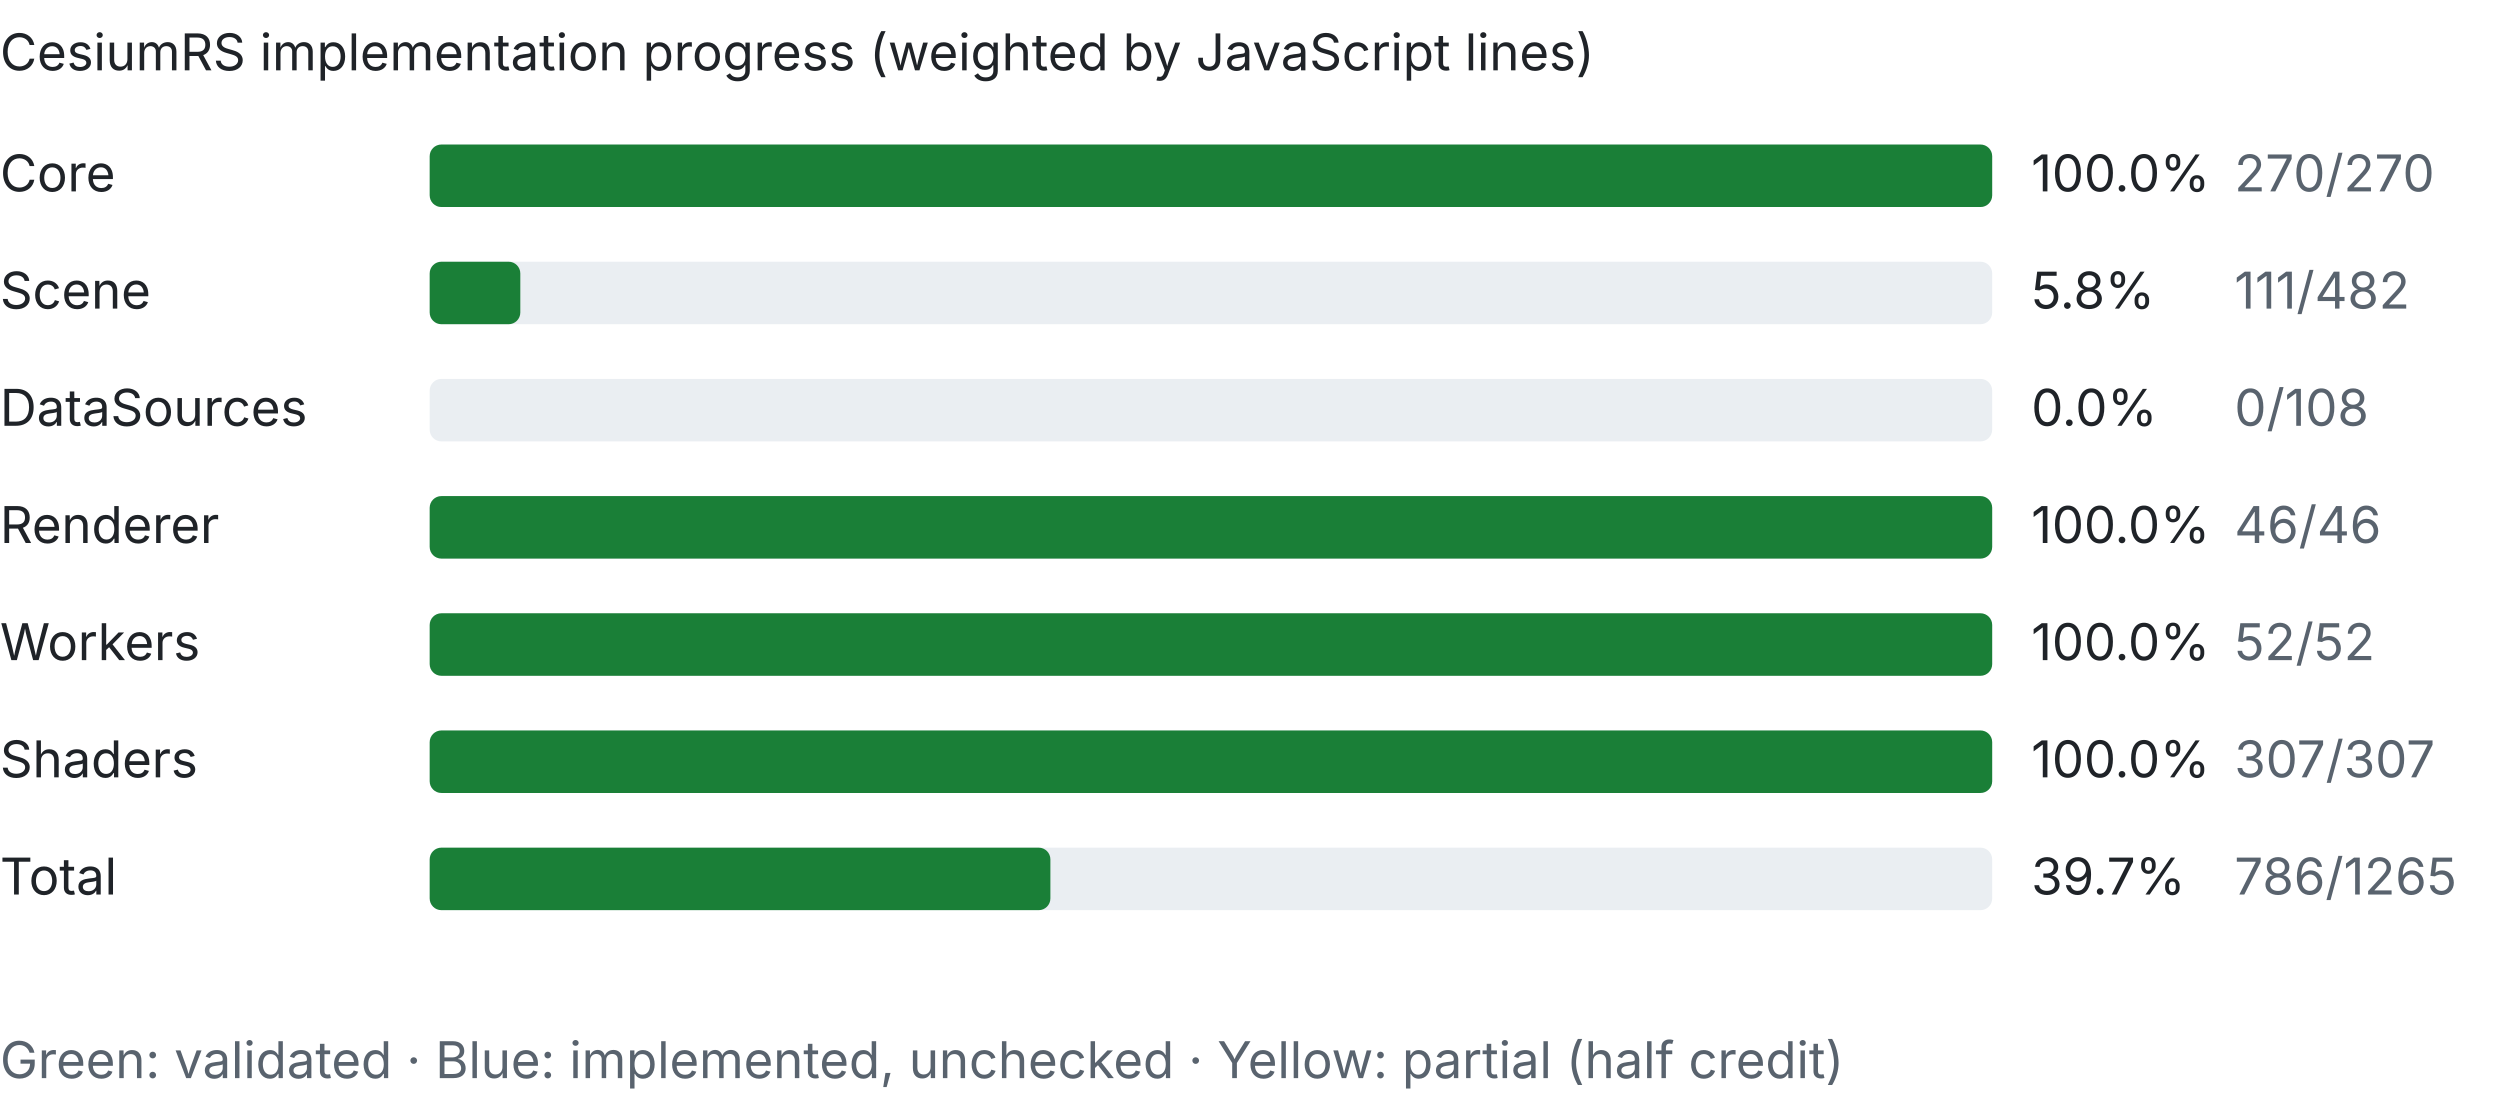
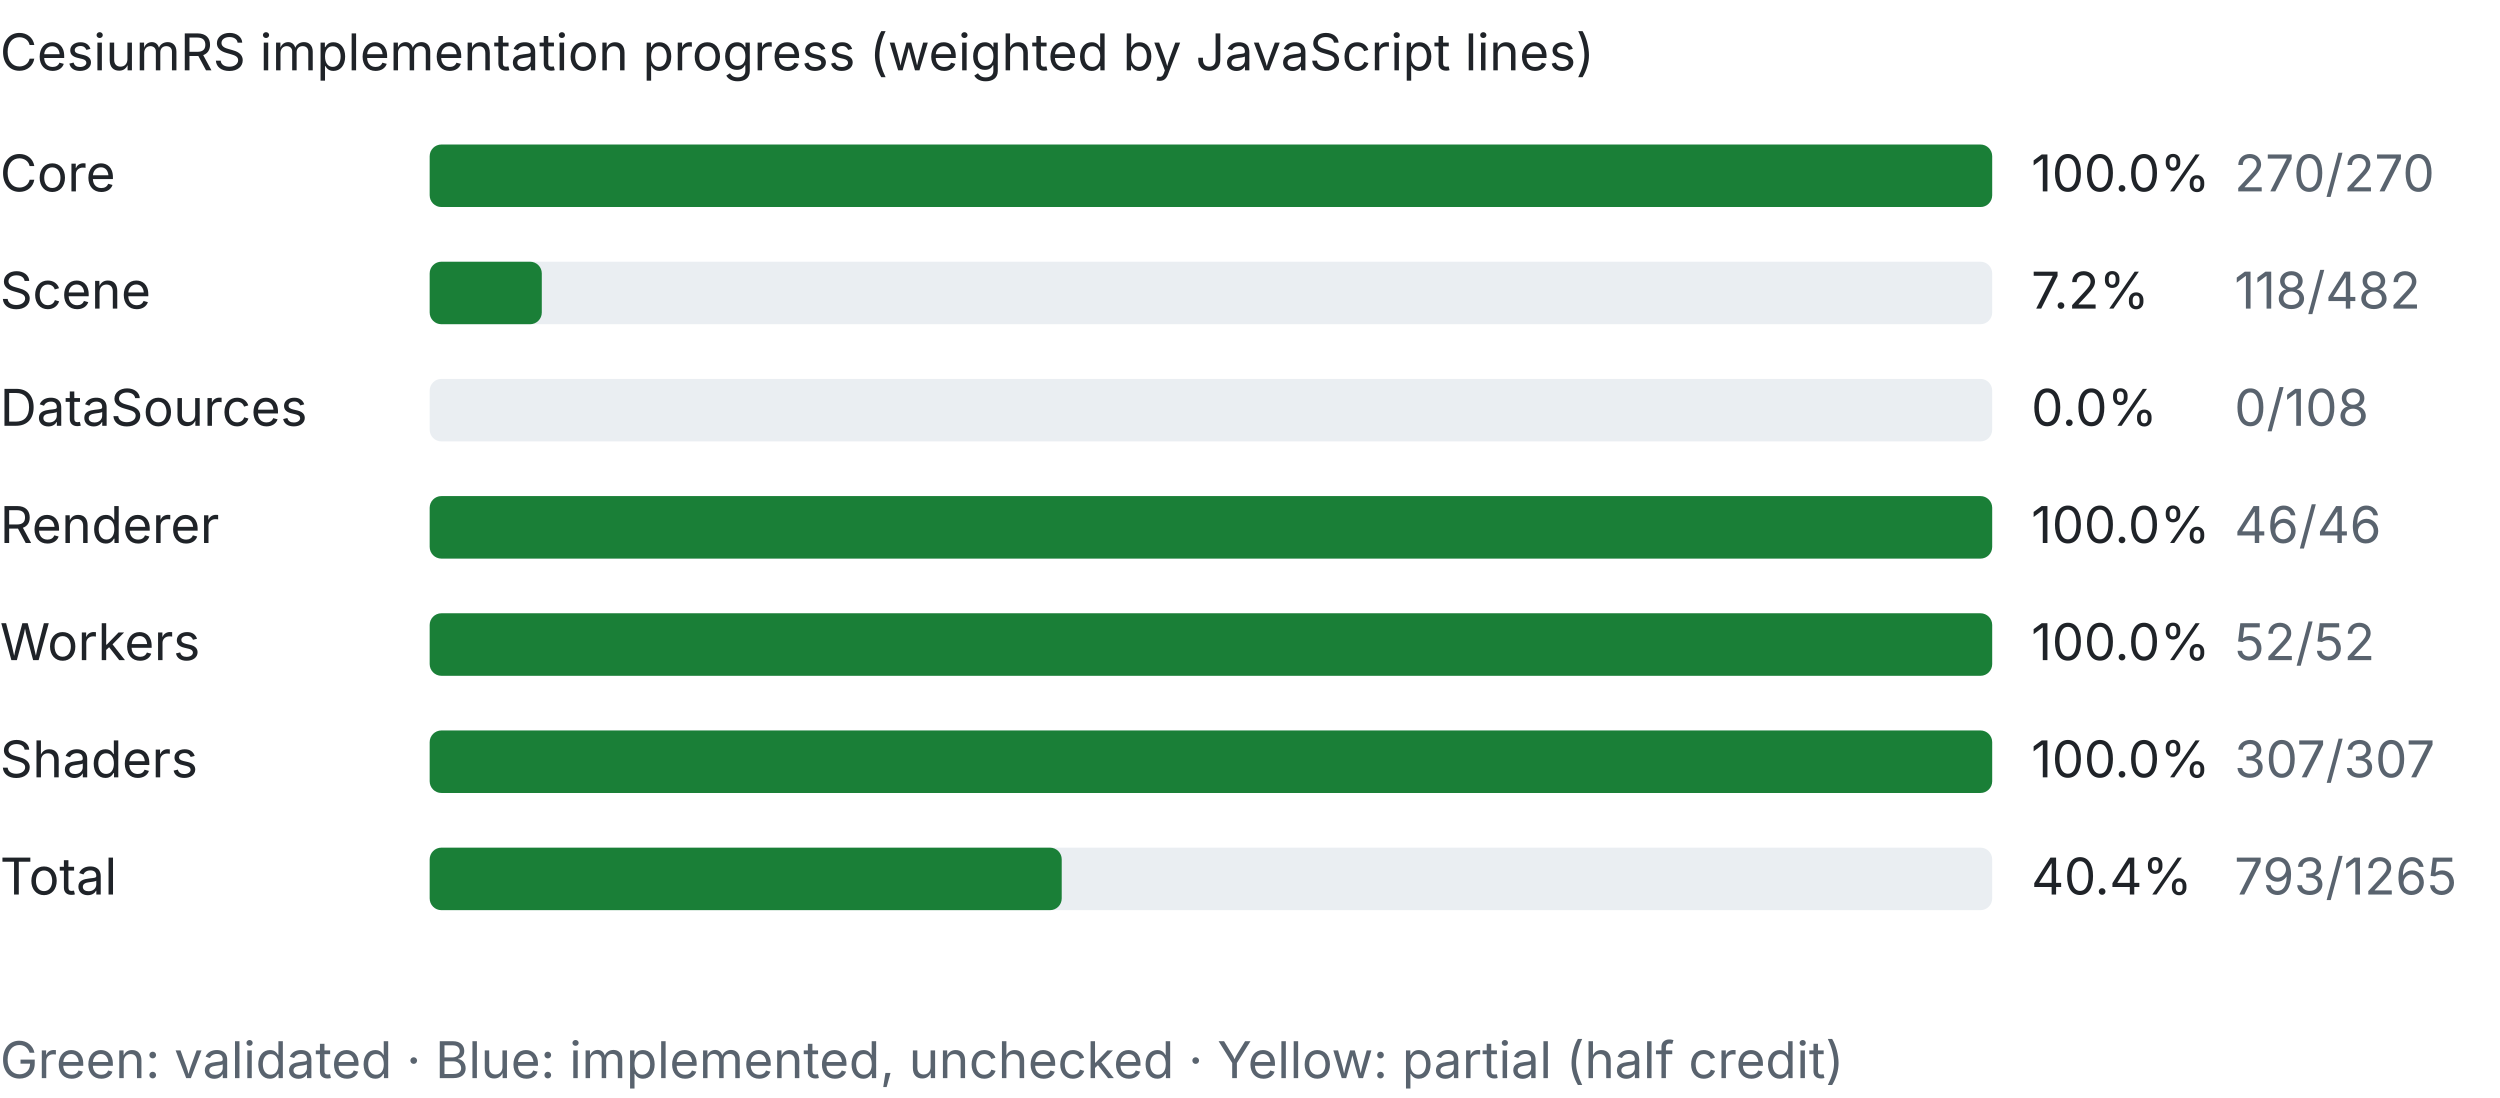
<svg xmlns="http://www.w3.org/2000/svg" width="640" height="281" viewBox="0 0 640 281">
  <style>text{font:13px system-ui,-apple-system,Segoe UI,sans-serif;fill:#1f2328}.dim{fill:#59636e}.bg{fill:#eaeef2}.done{fill:#1a7f37}.part{fill:#d4a72c}.unchecked{fill:#0969da}@media (prefers-color-scheme:dark){text{fill:#e6edf3}.dim{fill:#9198a1}.bg{fill:#30363d}.done{fill:#3fb950}}</style>
  <text x="0" y="18" font-weight="600">CesiumRS implementation progress (weighted by JavaScript lines)</text>
  <text x="0" y="49">Core</text>
  <rect class="bg" x="110" y="37" width="400" height="16" rx="3" />
  <rect class="done" x="110" y="37" width="400.0" height="16" rx="3" />
  <text x="520" y="49">100.0%</text>
  <text class="dim" x="572" y="49">270/270</text>
  <text x="0" y="79">Scene</text>
  <rect class="bg" x="110" y="67" width="400" height="16" rx="3" />
-   <rect class="done" x="110" y="67" width="23.2" height="16" rx="3" />
-   <text x="520" y="79">5.8%</text>
-   <text class="dim" x="572" y="79">111/482</text>
+   <rect class="done" x="110" y="67" width="28.7" height="16" rx="3" />
+   <text x="520" y="79">7.2%</text>
+   <text class="dim" x="572" y="79">118/482</text>
  <text x="0" y="109">DataSources</text>
  <rect class="bg" x="110" y="97" width="400" height="16" rx="3" />
  <rect class="done" x="110" y="97" width="0.0" height="16" rx="3" />
  <text x="520" y="109">0.0%</text>
  <text class="dim" x="572" y="109">0/108</text>
  <text x="0" y="139">Renderer</text>
  <rect class="bg" x="110" y="127" width="400" height="16" rx="3" />
  <rect class="done" x="110" y="127" width="400.0" height="16" rx="3" />
  <text x="520" y="139">100.0%</text>
  <text class="dim" x="572" y="139">46/46</text>
  <text x="0" y="169">Workers</text>
  <rect class="bg" x="110" y="157" width="400" height="16" rx="3" />
  <rect class="done" x="110" y="157" width="400.0" height="16" rx="3" />
  <text x="520" y="169">100.0%</text>
  <text class="dim" x="572" y="169">52/52</text>
  <text x="0" y="199">Shaders</text>
  <rect class="bg" x="110" y="187" width="400" height="16" rx="3" />
  <rect class="done" x="110" y="187" width="400.0" height="16" rx="3" />
  <text x="520" y="199">100.0%</text>
  <text class="dim" x="572" y="199">307/307</text>
  <text x="0" y="229" font-weight="600">Total</text>
  <rect class="bg" x="110" y="217" width="400" height="16" rx="3" />
-   <rect class="done" x="110" y="217" width="158.9" height="16" rx="3" />
-   <text x="520" y="229" font-weight="600">39.7%</text>
-   <text class="dim" x="572" y="229">786/1265</text>
+   <rect class="done" x="110" y="217" width="161.8" height="16" rx="3" />
+   <text x="520" y="229" font-weight="600">40.4%</text>
+   <text class="dim" x="572" y="229">793/1265</text>
  <text class="dim" x="0" y="276">Green: validated · Blue: implemented, unchecked · Yellow: partial (half credit)</text>
</svg>
